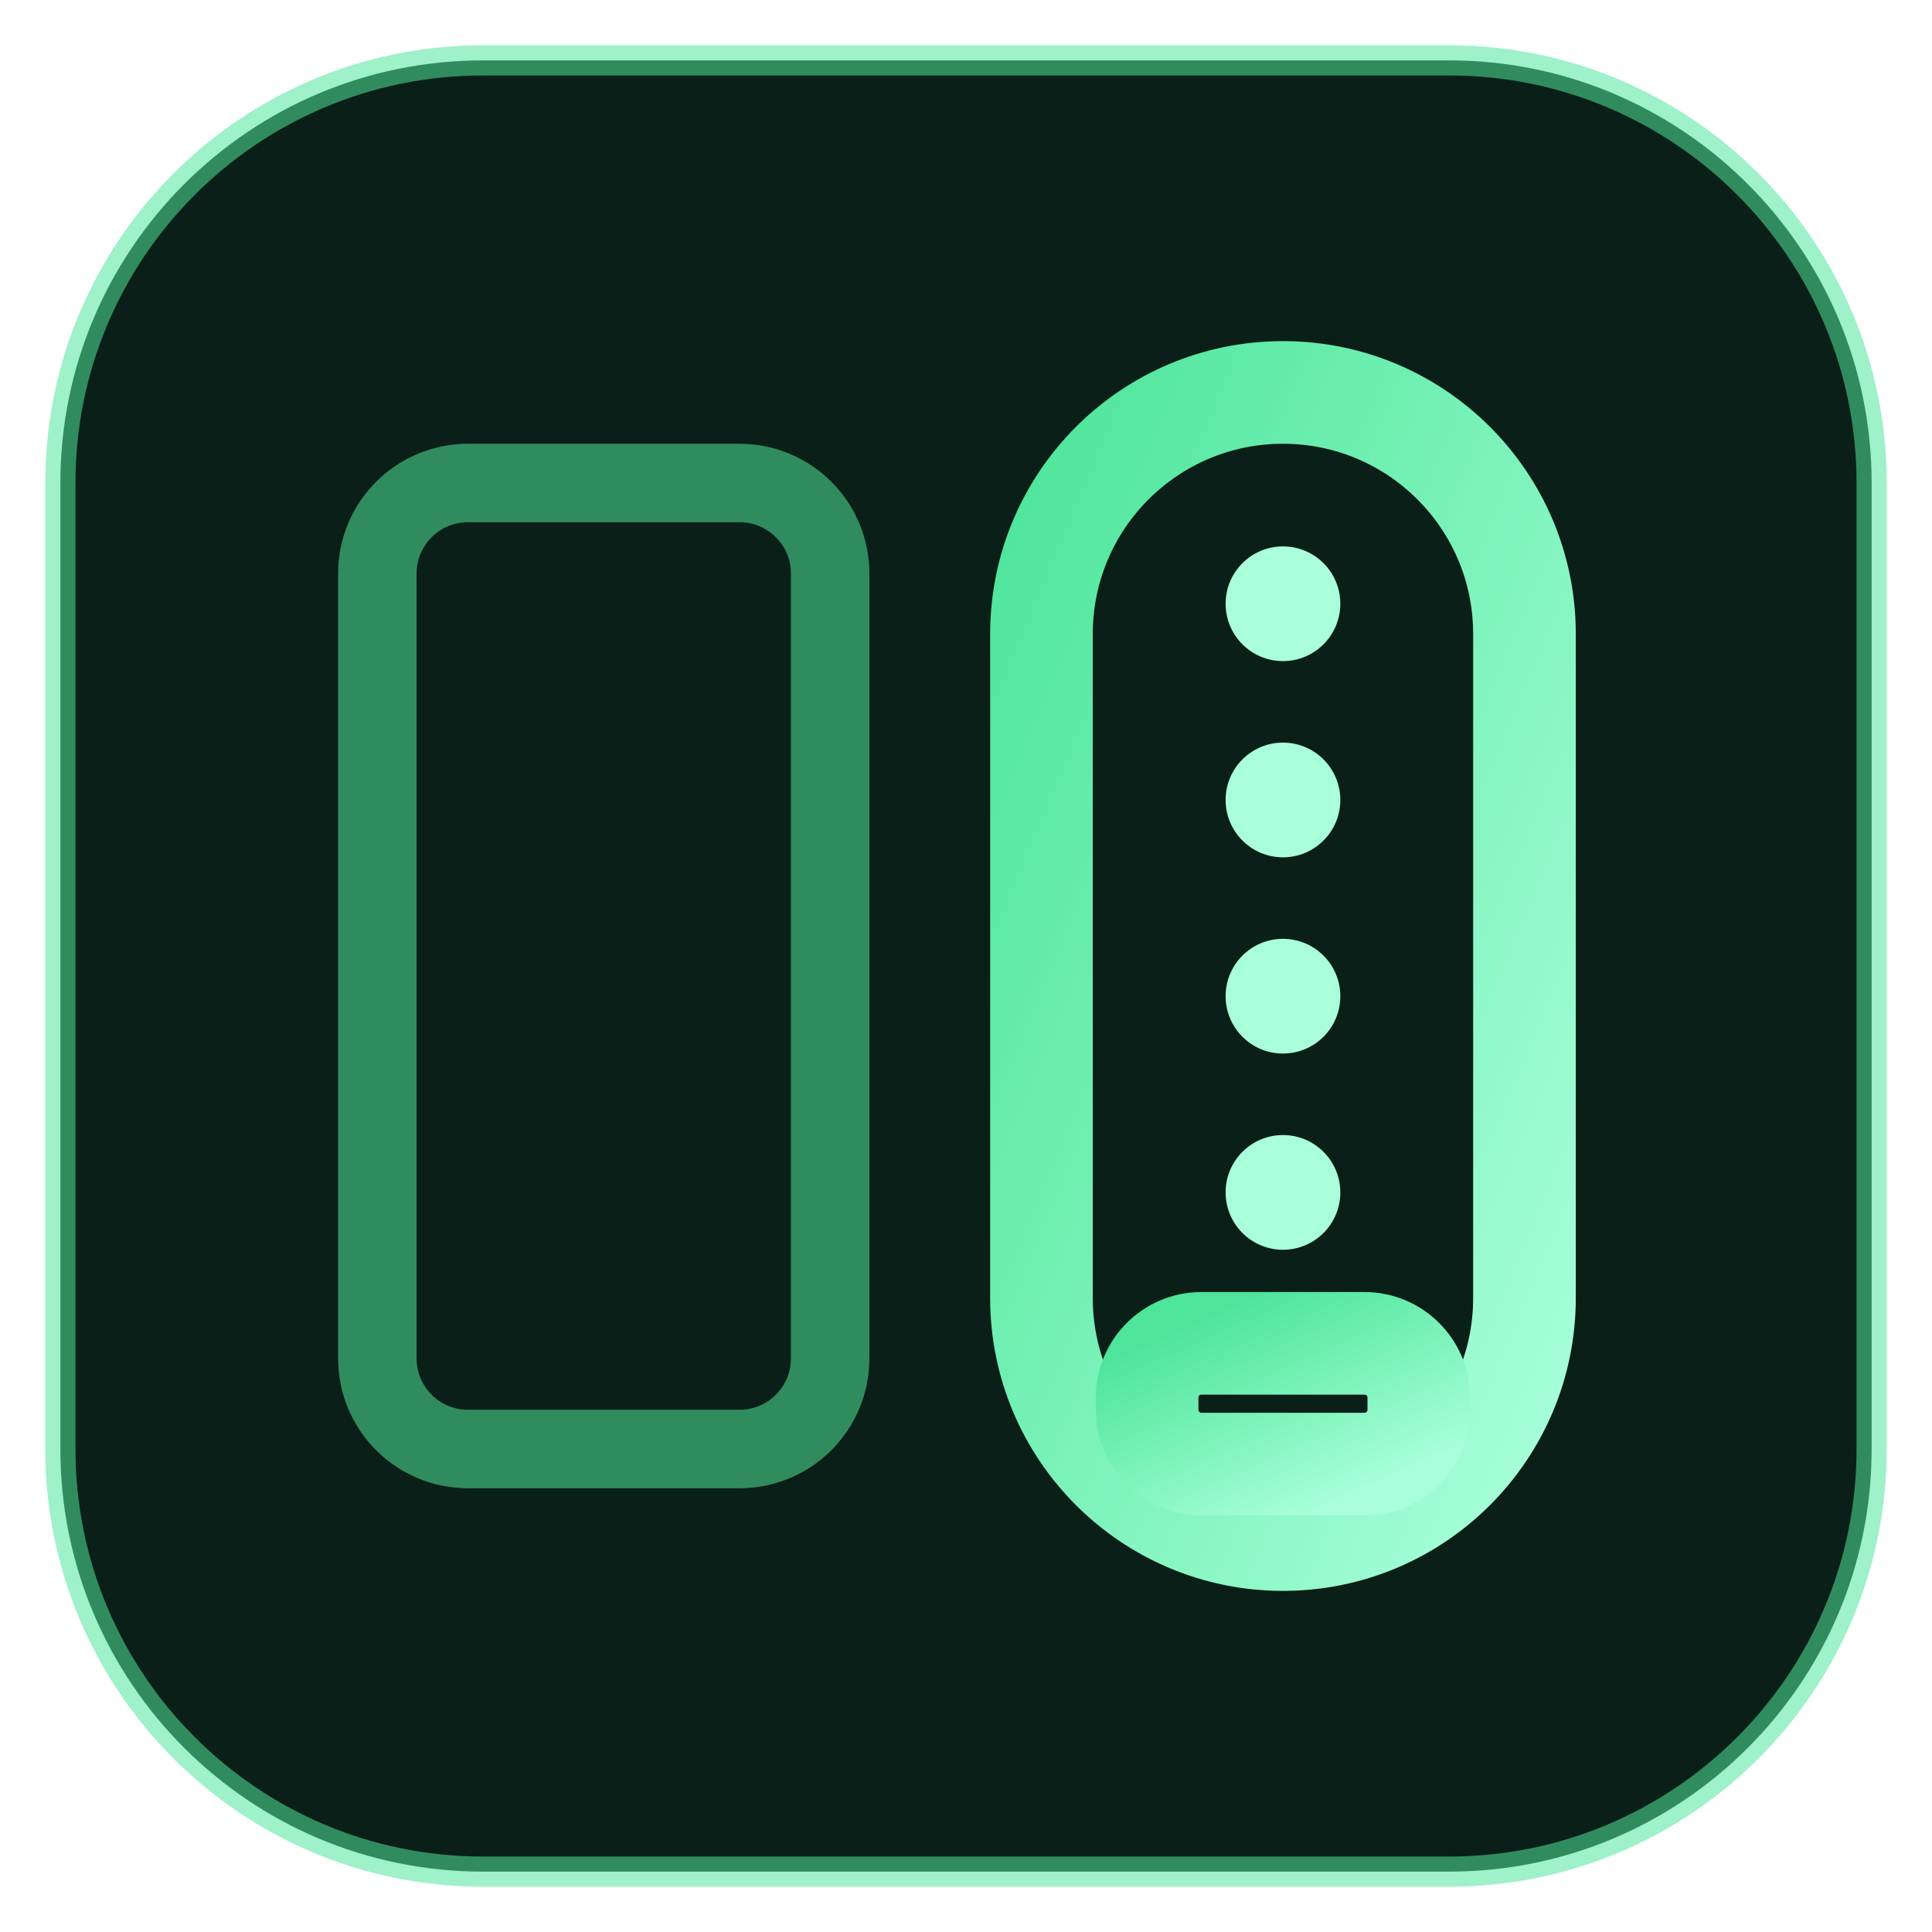
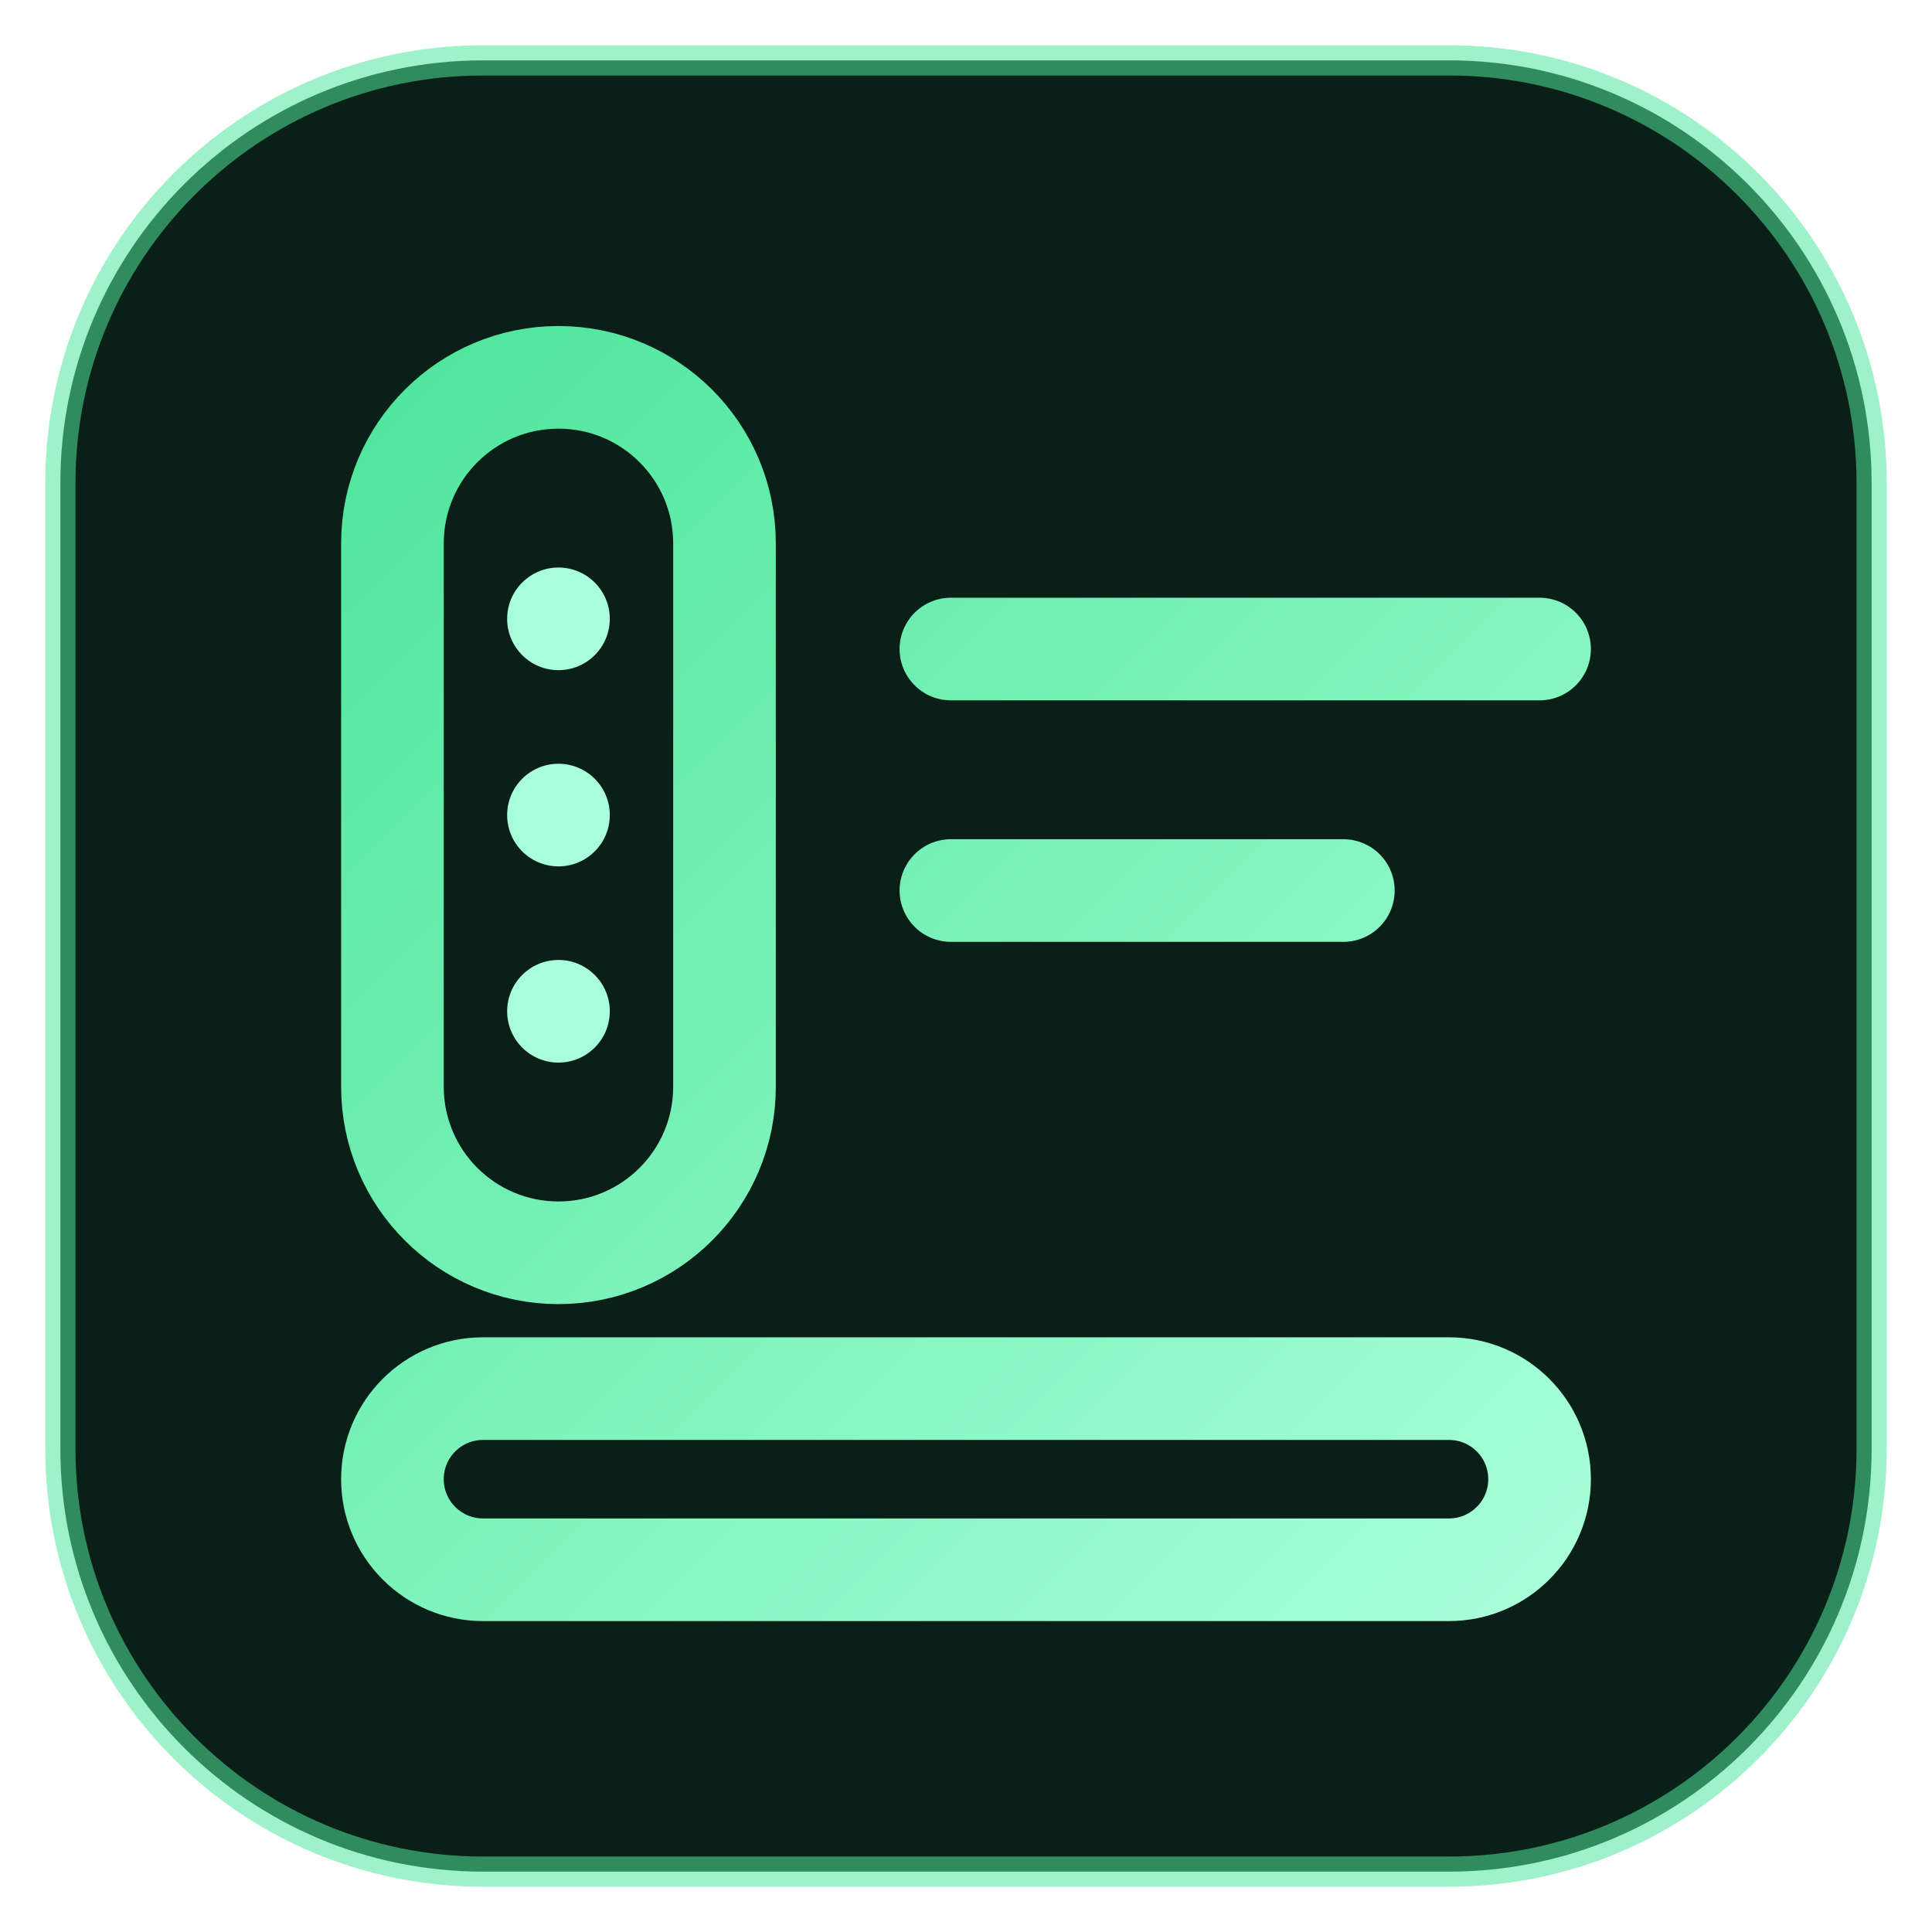
<svg xmlns="http://www.w3.org/2000/svg" viewBox="0 0 64 64" width="64" height="64" role="img" aria-label="Harness Rail">
  <defs>
-     <linearGradient id="xdp-mint" x1="0" y1="0" x2="1" y2="1">
+     <linearGradient id="xdp-mint" x1="12" y1="12" x2="52" y2="52" gradientUnits="userSpaceOnUse">
      <stop offset="0" stop-color="#4ee59b" />
      <stop offset="1" stop-color="#a8ffd9" />
    </linearGradient>
  </defs>
  <rect x="2" y="2" width="60" height="60" rx="14" fill="#0a1f17" stroke="#4ee59b" stroke-opacity="0.55" />
  <g fill="none" stroke="url(#xdp-mint)" stroke-width="3.4" stroke-linecap="round" stroke-linejoin="round">
-     <rect x="34.5" y="13" width="16" height="38" rx="8" />
-     <rect x="38" y="44.5" width="9" height="4" rx="1.8" />
+     <rect x="13" y="12.5" width="11" height="29" rx="5.5" />
+     <path d="M31.5 21.5H51" />
+     <path d="M31.5 29.5H44.5" />
+     <rect x="13" y="46" width="38" height="6" rx="3" />
  </g>
  <g fill="#a8ffd9">
-     <circle cx="42.5" cy="20" r="1.9" />
-     <circle cx="42.5" cy="26.5" r="1.9" />
-     <circle cx="42.5" cy="33" r="1.9" />
-     <circle cx="42.5" cy="39.5" r="1.9" />
-   </g>
-   <g fill="none" stroke="#4ee59b" stroke-opacity="0.55" stroke-width="2.6" stroke-linecap="round" stroke-linejoin="round">
-     <rect x="12.5" y="16" width="15" height="32" rx="3" />
+     <circle cx="18.5" cy="20.5" r="1.7" />
+     <circle cx="18.5" cy="27" r="1.7" />
+     <circle cx="18.5" cy="33.5" r="1.7" />
  </g>
</svg>
